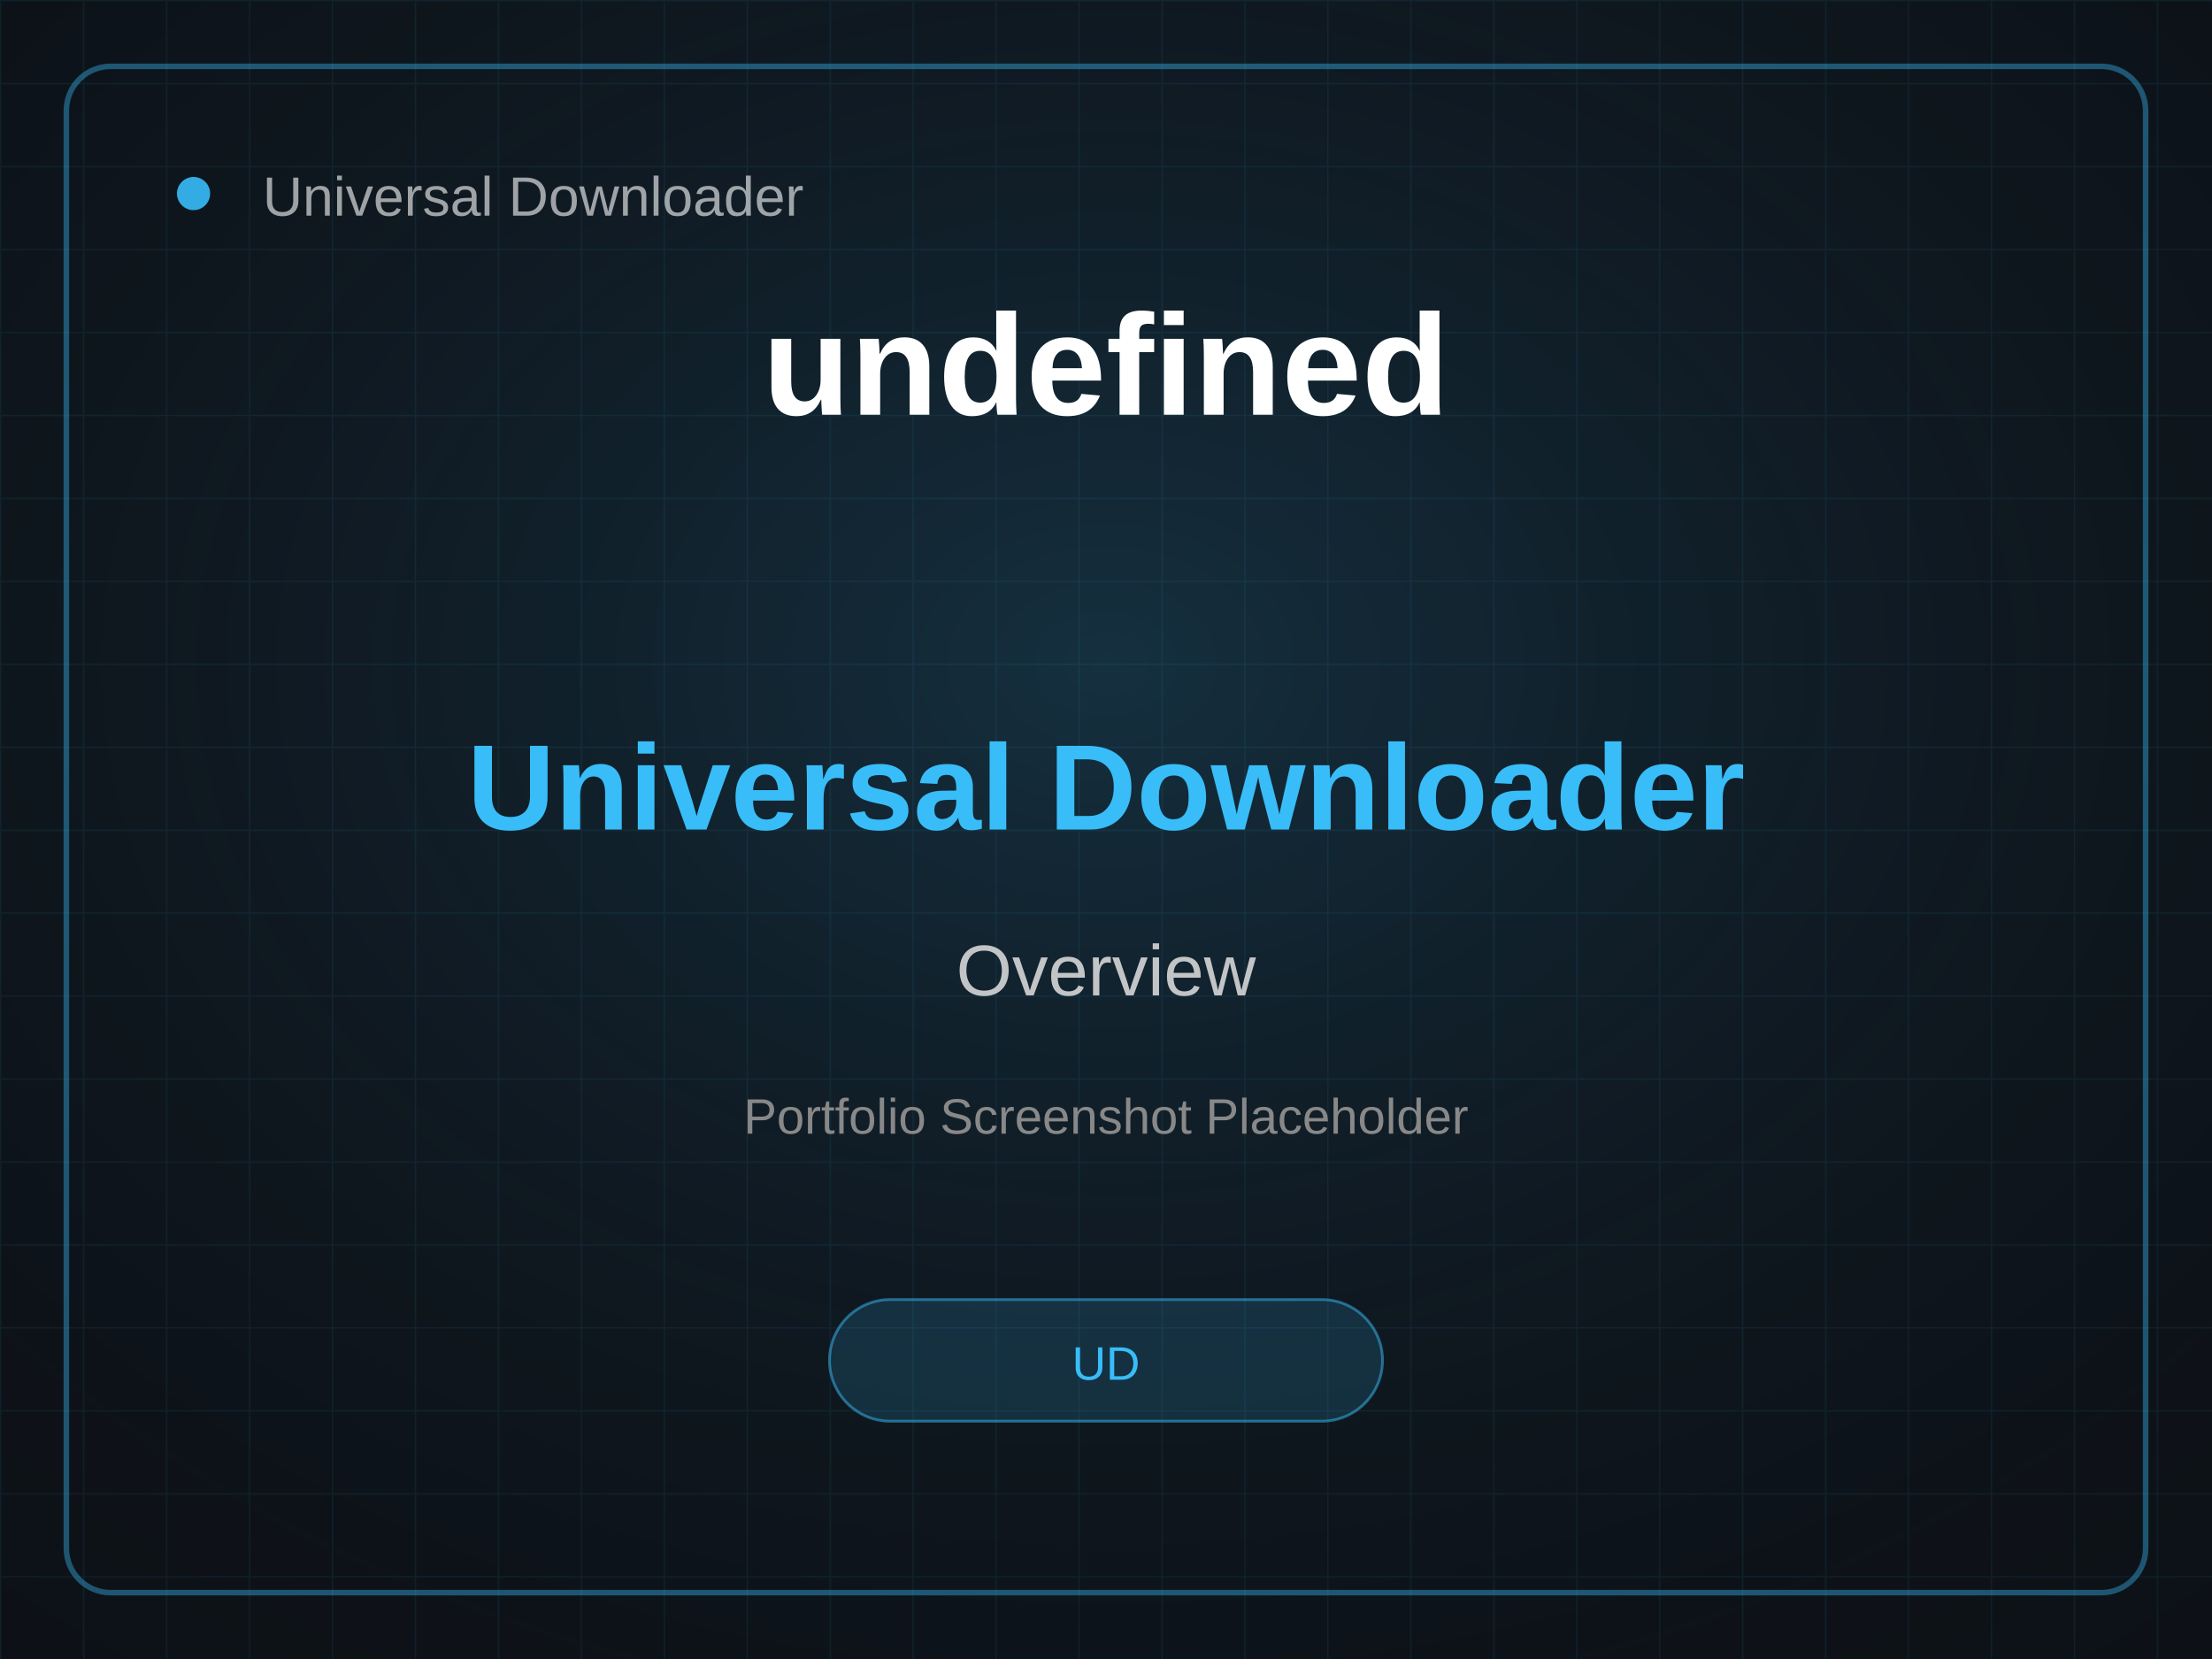
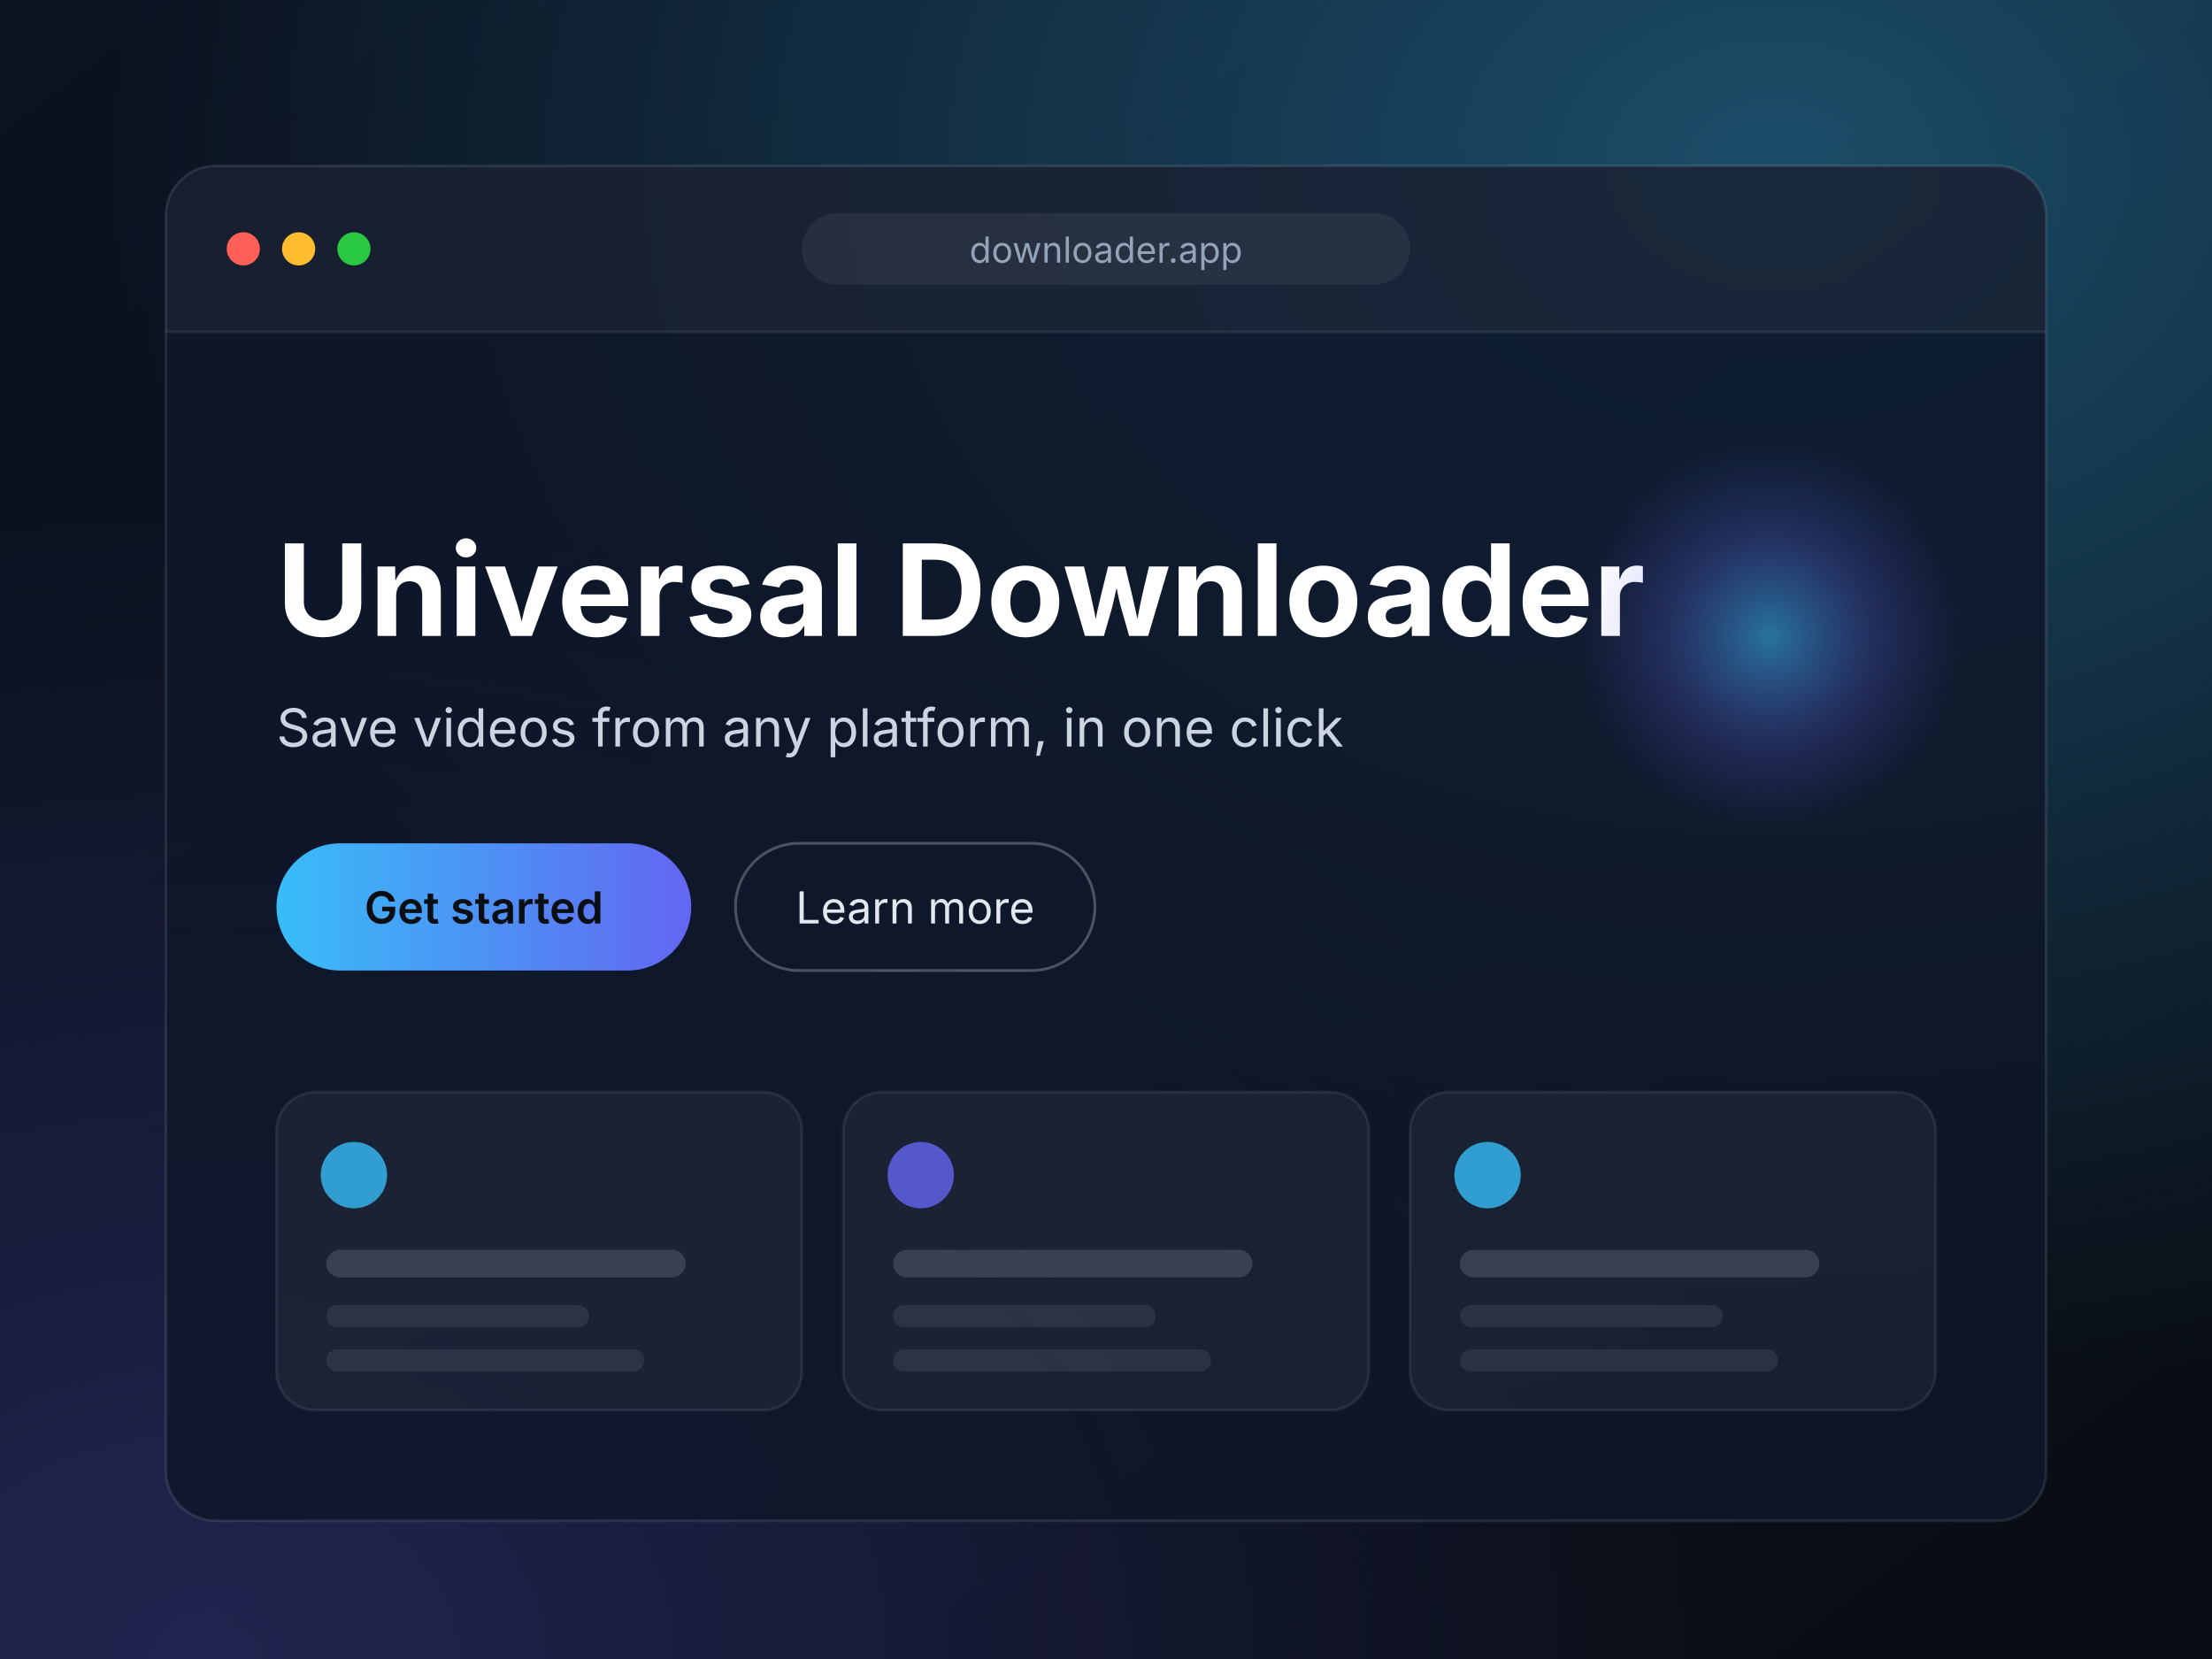
<svg xmlns="http://www.w3.org/2000/svg" width="800" height="600" viewBox="0 0 800 600">
  <defs>
-     <radialGradient id="g" cx="50%" cy="40%" r="80%">
-       <stop offset="0%" stop-color="#38bdf8" stop-opacity="0.18" />
-       <stop offset="100%" stop-color="#0d1117" stop-opacity="0" />
+     <linearGradient id="bg" x1="0" y1="0" x2="1" y2="1">
+       <stop offset="0%" stop-color="#0b1220" />
+       <stop offset="100%" stop-color="#0a0d14" />
+     </linearGradient>
+     <radialGradient id="glow" cx="80%" cy="10%" r="75%">
+       <stop offset="0%" stop-color="#38bdf8" stop-opacity="0.35" />
+       <stop offset="100%" stop-color="#38bdf8" stop-opacity="0" />
    </radialGradient>
-     <pattern id="grid" width="30" height="30" patternUnits="userSpaceOnUse">
-       <path d="M30 0H0V30" fill="none" stroke="#38bdf8" stroke-opacity="0.08" />
-     </pattern>
+     <radialGradient id="glow2" cx="10%" cy="100%" r="70%">
+       <stop offset="0%" stop-color="#6366f1" stop-opacity="0.25" />
+       <stop offset="100%" stop-color="#6366f1" stop-opacity="0" />
+     </radialGradient>
+     <radialGradient id="orb" cx="50%" cy="50%" r="50%">
+       <stop offset="0%" stop-color="#38bdf8" stop-opacity="0.55" />
+       <stop offset="60%" stop-color="#6366f1" stop-opacity="0.2" />
+       <stop offset="100%" stop-color="#6366f1" stop-opacity="0" />
+     </radialGradient>
+     <linearGradient id="btn" x1="0" y1="0" x2="1" y2="0">
+       <stop offset="0%" stop-color="#38bdf8" />
+       <stop offset="100%" stop-color="#6366f1" />
+     </linearGradient>
  </defs>
-   <rect width="800" height="600" fill="#0d1117" />
-   <rect width="800" height="600" fill="url(#grid)" />
-   <rect width="800" height="600" fill="url(#g)" />
-   <rect x="24" y="24" width="752" height="552" fill="none" stroke="#38bdf8" stroke-opacity="0.4" stroke-width="2" rx="16" />
-   <circle cx="70" cy="70" r="6" fill="#38bdf8" fill-opacity="0.9" />
-   <text x="95" y="78" font-family="Arial" font-size="20" fill="#ffffff" fill-opacity="0.6">Universal Downloader</text>
-   <text x="400" y="150" text-anchor="middle" font-family="Arial" font-size="52" font-weight="bold" fill="#ffffff">undefined</text>
-   <text x="400" y="300" text-anchor="middle" font-family="Arial" font-size="44" font-weight="bold" fill="#38bdf8">Universal Downloader</text>
-   <text x="400" y="360" text-anchor="middle" font-family="Arial" font-size="26" fill="#e0e0e0" fill-opacity="0.85">Overview</text>
-   <text x="400" y="410" text-anchor="middle" font-family="Arial" font-size="18" fill="#888888">Portfolio Screenshot Placeholder</text>
-   <rect x="300" y="470" width="200" height="44" rx="22" fill="#38bdf8" fill-opacity="0.15" stroke="#38bdf8" stroke-opacity="0.5" />
-   <text x="400" y="499" text-anchor="middle" font-family="Arial" font-size="17" fill="#38bdf8">UD</text>
+   <rect width="800" height="600" fill="url(#bg)" />
+   <rect width="800" height="600" fill="url(#glow)" />
+   <rect width="800" height="600" fill="url(#glow2)" />
+   <rect x="60" y="60" width="680" height="490" rx="18" fill="#0f172a" fill-opacity="0.85" stroke="#ffffff" stroke-opacity="0.1" />
+   <path d="M60 78a18 18 0 0 1 18-18h644a18 18 0 0 1 18 18v42H60z" fill="#ffffff" fill-opacity="0.04" />
+   <circle cx="88" cy="90" r="6" fill="#ff5f57" />
+   <circle cx="108" cy="90" r="6" fill="#febc2e" />
+   <circle cx="128" cy="90" r="6" fill="#28c840" />
+   <rect x="290" y="77" width="220" height="26" rx="13" fill="#ffffff" fill-opacity="0.06" />
+   <text x="400" y="95" text-anchor="middle" font-family="Inter, 'Segoe UI', Arial, sans-serif" font-size="13" fill="#94a3b8">downloader.app</text>
+   <line x1="60" y1="120" x2="740" y2="120" stroke="#ffffff" stroke-opacity="0.08" />
+   <text x="100" y="230" font-family="Inter, 'Segoe UI', Arial, sans-serif" font-size="46" font-weight="700" fill="#ffffff">Universal Downloader</text>
+   <text x="100" y="270" font-family="Inter, 'Segoe UI', Arial, sans-serif" font-size="19" fill="#cbd5e1">Save videos from any platform, in one click</text>
+   <rect x="100" y="305" width="150" height="46" rx="23" fill="url(#btn)" />
+   <text x="175" y="334" text-anchor="middle" font-family="Inter, 'Segoe UI', Arial, sans-serif" font-size="16" font-weight="600" fill="#0b0f14">Get started</text>
+   <rect x="266" y="305" width="130" height="46" rx="23" fill="none" stroke="#ffffff" stroke-opacity="0.25" />
+   <text x="331" y="334" text-anchor="middle" font-family="Inter, 'Segoe UI', Arial, sans-serif" font-size="16" fill="#e2e8f0">Learn more</text>
+   <rect x="100" y="395" width="190" height="115" rx="14" fill="#ffffff" fill-opacity="0.05" stroke="#ffffff" stroke-opacity="0.08" />
+   <circle cx="128" cy="425" r="12" fill="#38bdf8" fill-opacity="0.8" />
+   <rect x="118" y="452" width="130" height="10" rx="5" fill="#ffffff" fill-opacity="0.14" />
+   <rect x="118" y="472" width="95" height="8" rx="4" fill="#ffffff" fill-opacity="0.08" />
+   <rect x="118" y="488" width="115" height="8" rx="4" fill="#ffffff" fill-opacity="0.08" />
+   <rect x="305" y="395" width="190" height="115" rx="14" fill="#ffffff" fill-opacity="0.05" stroke="#ffffff" stroke-opacity="0.08" />
+   <circle cx="333" cy="425" r="12" fill="#6366f1" fill-opacity="0.8" />
+   <rect x="323" y="452" width="130" height="10" rx="5" fill="#ffffff" fill-opacity="0.14" />
+   <rect x="323" y="472" width="95" height="8" rx="4" fill="#ffffff" fill-opacity="0.08" />
+   <rect x="323" y="488" width="115" height="8" rx="4" fill="#ffffff" fill-opacity="0.08" />
+   <rect x="510" y="395" width="190" height="115" rx="14" fill="#ffffff" fill-opacity="0.05" stroke="#ffffff" stroke-opacity="0.08" />
+   <circle cx="538" cy="425" r="12" fill="#38bdf8" fill-opacity="0.8" />
+   <rect x="528" y="452" width="130" height="10" rx="5" fill="#ffffff" fill-opacity="0.14" />
+   <rect x="528" y="472" width="95" height="8" rx="4" fill="#ffffff" fill-opacity="0.08" />
+   <rect x="528" y="488" width="115" height="8" rx="4" fill="#ffffff" fill-opacity="0.08" />
+   <circle cx="640" cy="230" r="70" fill="url(#orb)" />
</svg>
